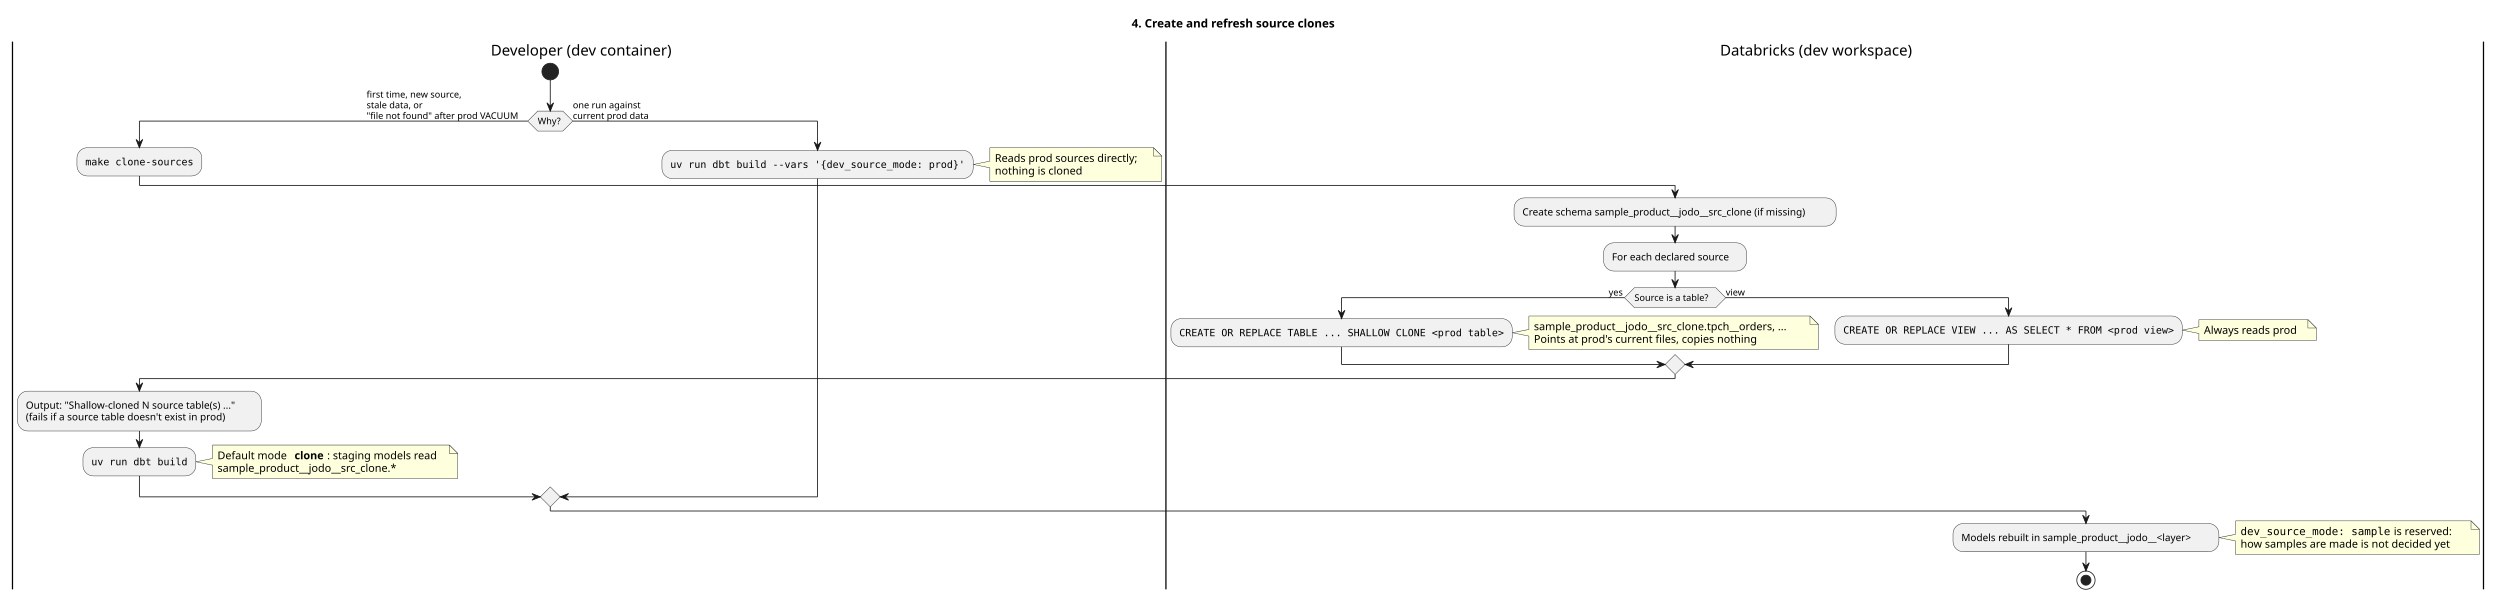
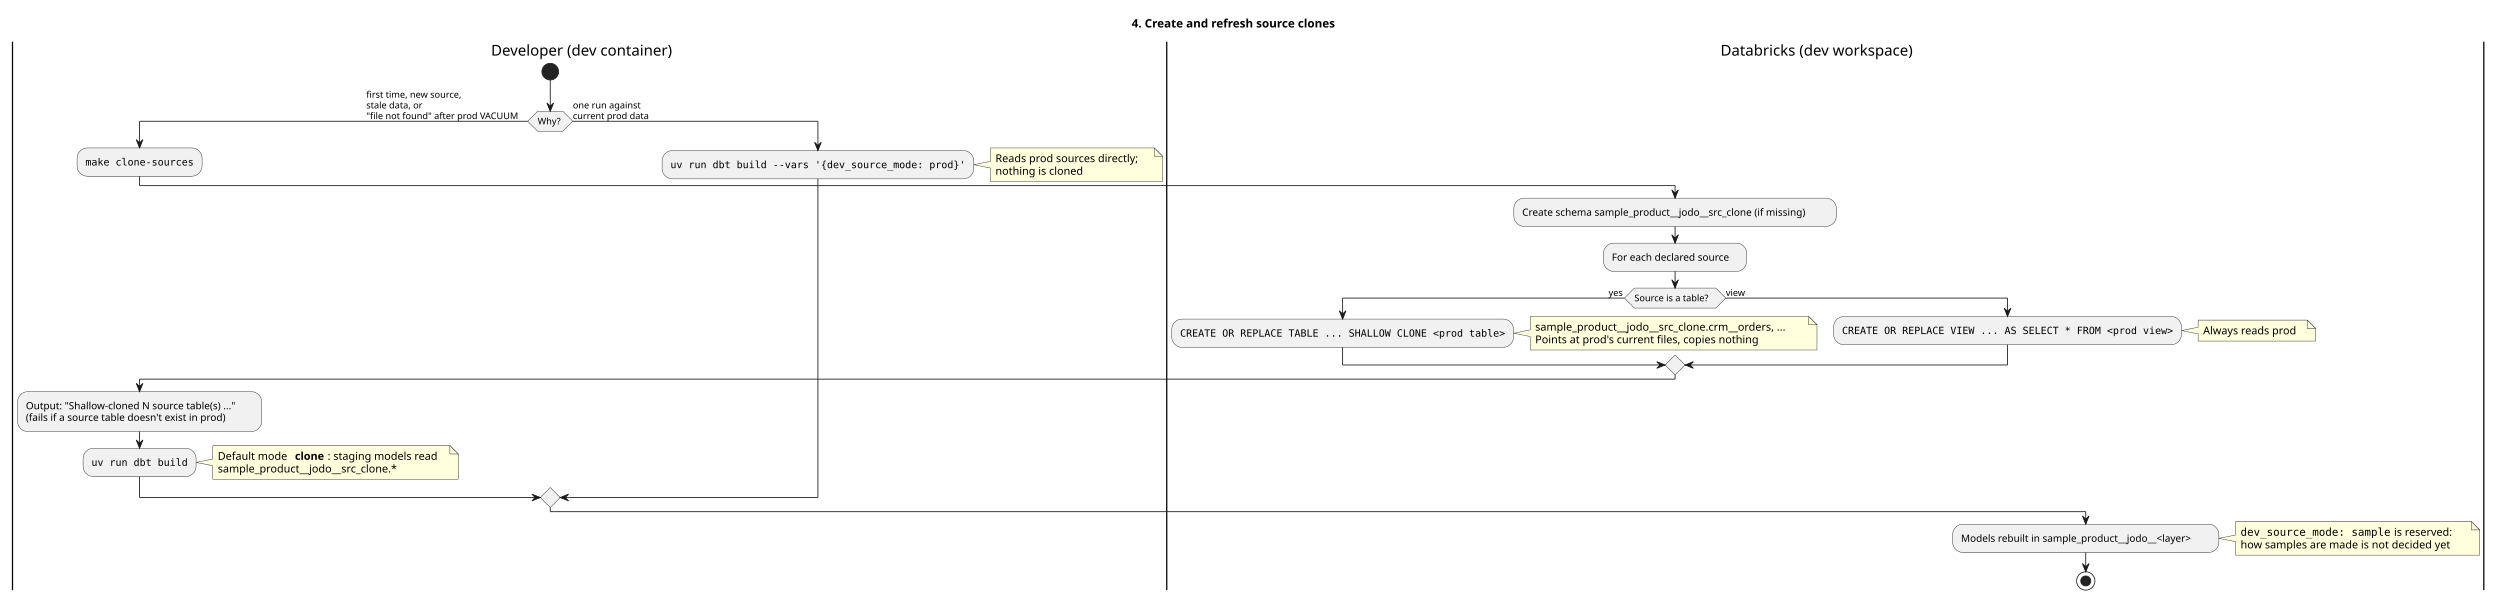
- <svg xmlns="http://www.w3.org/2000/svg" contentStyleType="text/css" data-diagram-type="ACTIVITY" height="720px" preserveAspectRatio="none" style="width:3004px;height:720px;background:#FFFFFF;" version="1.1" viewBox="0 0 3004 720" width="3004px" zoomAndPan="magnify">
+ <svg xmlns="http://www.w3.org/2000/svg" contentStyleType="text/css" data-diagram-type="ACTIVITY" height="720px" preserveAspectRatio="none" style="width:3000px;height:720px;background:#FFFFFF;" version="1.1" viewBox="0 0 3000 720" width="3000px" zoomAndPan="magnify">
  <defs />
  <g>
    <g class="title" data-source-line="1">
-       <text fill="#000000" font-family="sans-serif" font-size="14" font-weight="bold" lengthAdjust="spacing" textLength="281.49" x="1359.769" y="32.995">4. Create and refresh source clones</text>
+       <text fill="#000000" font-family="sans-serif" font-size="14" font-weight="bold" lengthAdjust="spacing" textLength="281.49" x="1357.978" y="32.995">4. Create and refresh source clones</text>
    </g>
-     <rect fill="none" height="20.953" style="stroke:none;stroke-width:1;" width="2971.027" x="15" y="50.042" />
-     <ellipse cx="661.188" cy="85.995" fill="#222222" rx="10" ry="10" style="stroke:#222222;stroke-width:1;" />
-     <polygon fill="#F1F1F1" points="646.09,133.503,676.286,133.503,688.286,145.503,676.286,157.503,646.09,157.503,634.09,145.503,646.09,133.503" style="stroke:#181818;stroke-width:0.5;" />
-     <text fill="#000000" font-family="sans-serif" font-size="11" lengthAdjust="spacing" textLength="30.196" x="646.09" y="149.311">Why?</text>
-     <text fill="#000000" font-family="sans-serif" font-size="11" lengthAdjust="spacing" textLength="123.336" x="440.435" y="117.3">first time, new source,</text>
-     <text fill="#000000" font-family="sans-serif" font-size="11" lengthAdjust="spacing" textLength="73.127" x="440.435" y="130.105">stale data, or</text>
-     <text fill="#000000" font-family="sans-serif" font-size="11" lengthAdjust="spacing" textLength="193.655" x="440.435" y="142.909">"file not found" after prod VACUUM</text>
-     <text fill="#000000" font-family="sans-serif" font-size="11" lengthAdjust="spacing" textLength="86.464" x="688.286" y="130.105">one run against</text>
-     <text fill="#000000" font-family="sans-serif" font-size="11" lengthAdjust="spacing" textLength="97.104" x="688.286" y="142.909">current prod data</text>
+     <rect fill="none" height="20.953" style="stroke:none;stroke-width:1;" width="2967.447" x="15" y="50.042" />
+     <ellipse cx="660.293" cy="85.995" fill="#222222" rx="10" ry="10" style="stroke:#222222;stroke-width:1;" />
+     <polygon fill="#F1F1F1" points="645.195,133.503,675.391,133.503,687.391,145.503,675.391,157.503,645.195,157.503,633.195,145.503,645.195,133.503" style="stroke:#181818;stroke-width:0.5;" />
+     <text fill="#000000" font-family="sans-serif" font-size="11" lengthAdjust="spacing" textLength="30.196" x="645.195" y="149.311">Why?</text>
+     <text fill="#000000" font-family="sans-serif" font-size="11" lengthAdjust="spacing" textLength="123.336" x="439.54" y="117.3">first time, new source,</text>
+     <text fill="#000000" font-family="sans-serif" font-size="11" lengthAdjust="spacing" textLength="73.127" x="439.54" y="130.105">stale data, or</text>
+     <text fill="#000000" font-family="sans-serif" font-size="11" lengthAdjust="spacing" textLength="193.655" x="439.54" y="142.909">"file not found" after prod VACUUM</text>
+     <text fill="#000000" font-family="sans-serif" font-size="11" lengthAdjust="spacing" textLength="86.464" x="687.391" y="130.105">one run against</text>
+     <text fill="#000000" font-family="sans-serif" font-size="11" lengthAdjust="spacing" textLength="97.104" x="687.391" y="142.909">current prod data</text>
    <rect fill="#F1F1F1" height="33.969" rx="12.5" ry="12.5" style="stroke:#181818;stroke-width:0.5;" width="150.043" x="92.473" y="177.503" />
    <text fill="#000000" font-family="monospace" font-size="12" lengthAdjust="spacing" textLength="130.043" x="102.473" y="198.642">make clone-sources</text>
    <rect fill="#F1F1F1" height="47.938" rx="12.5" ry="12.5" style="stroke:#181818;stroke-width:0.5;" width="292.988" x="21" y="469.972" />
    <text fill="#000000" font-family="sans-serif" font-size="12" lengthAdjust="spacing" textLength="272.988" x="31" y="491.111">Output: "Shallow-cloned N source table(s) ..."</text>
    <text fill="#000000" font-family="sans-serif" font-size="12" lengthAdjust="spacing" textLength="261.223" x="31" y="505.08">(fails if a source table doesn't exist in prod)</text>
    <path d="M255.291,534.761 L255.291,550.894 L235.291,554.894 L255.291,558.894 L255.291,575.027 A0,0 0 0 0 255.291,575.027 L549.869,575.027 A0,0 0 0 0 549.869,575.027 L549.869,544.761 L539.869,534.761 L255.291,534.761 A0,0 0 0 0 255.291,534.761" fill="#FEFFDD" style="stroke:#181818;stroke-width:0.5;" />
    <path d="M539.869,534.761 L539.869,544.761 L549.869,544.761 L539.869,534.761" fill="#FEFFDD" style="stroke:#181818;stroke-width:0.5;" />
    <text fill="#000000" font-family="sans-serif" font-size="13" lengthAdjust="spacing" textLength="88.499" x="261.291" y="551.828">Default mode</text>
    <text fill="#000000" font-family="sans-serif" font-size="13" font-weight="bold" lengthAdjust="spacing" textLength="39.165" x="353.922" y="551.828">clone</text>
    <text fill="#000000" font-family="sans-serif" font-size="13" lengthAdjust="spacing" textLength="141.781" x="393.087" y="551.828">: staging models read</text>
    <text fill="#000000" font-family="sans-serif" font-size="13" lengthAdjust="spacing" textLength="229.169" x="261.291" y="566.961">sample_product__jodo__src_clone.*</text>
    <rect fill="#F1F1F1" height="33.969" rx="12.5" ry="12.5" style="stroke:#181818;stroke-width:0.5;" width="135.594" x="99.697" y="537.91" />
    <text fill="#000000" font-family="monospace" font-size="12" lengthAdjust="spacing" textLength="115.594" x="109.697" y="559.048">uv run dbt build</text>
-     <path d="M1189.396,177.503 L1189.396,193.636 L1169.396,197.636 L1189.396,201.636 L1189.396,217.769 A0,0 0 0 0 1189.396,217.769 L1395.982,217.769 A0,0 0 0 0 1395.982,217.769 L1395.982,187.503 L1385.982,177.503 L1189.396,177.503 A0,0 0 0 0 1189.396,177.503" fill="#FEFFDD" style="stroke:#181818;stroke-width:0.5;" />
-     <path d="M1385.982,177.503 L1385.982,187.503 L1395.982,187.503 L1385.982,177.503" fill="#FEFFDD" style="stroke:#181818;stroke-width:0.5;" />
-     <text fill="#000000" font-family="sans-serif" font-size="13" lengthAdjust="spacing" textLength="185.586" x="1195.396" y="194.57">Reads prod sources directly;</text>
-     <text fill="#000000" font-family="sans-serif" font-size="13" lengthAdjust="spacing" textLength="111.484" x="1195.396" y="209.703">nothing is cloned</text>
-     <rect fill="#F1F1F1" height="33.969" rx="12.5" ry="12.5" style="stroke:#181818;stroke-width:0.5;" width="374.006" x="795.39" y="180.652" />
-     <text fill="#000000" font-family="monospace" font-size="12" lengthAdjust="spacing" textLength="354.006" x="805.39" y="201.791">uv run dbt build --vars '{dev_source_mode: prod}'</text>
-     <polygon fill="#F1F1F1" points="661.188,585.027,673.188,597.027,661.188,609.027,649.188,597.027,661.188,585.027" style="stroke:#181818;stroke-width:0.5;" />
+     <path d="M1188.501,177.503 L1188.501,193.636 L1168.501,197.636 L1188.501,201.636 L1188.501,217.769 A0,0 0 0 0 1188.501,217.769 L1395.087,217.769 A0,0 0 0 0 1395.087,217.769 L1395.087,187.503 L1385.087,177.503 L1188.501,177.503 A0,0 0 0 0 1188.501,177.503" fill="#FEFFDD" style="stroke:#181818;stroke-width:0.5;" />
+     <path d="M1385.087,177.503 L1385.087,187.503 L1395.087,187.503 L1385.087,177.503" fill="#FEFFDD" style="stroke:#181818;stroke-width:0.5;" />
+     <text fill="#000000" font-family="sans-serif" font-size="13" lengthAdjust="spacing" textLength="185.586" x="1194.501" y="194.57">Reads prod sources directly;</text>
+     <text fill="#000000" font-family="sans-serif" font-size="13" lengthAdjust="spacing" textLength="111.484" x="1194.501" y="209.703">nothing is cloned</text>
+     <rect fill="#F1F1F1" height="33.969" rx="12.5" ry="12.5" style="stroke:#181818;stroke-width:0.5;" width="374.006" x="794.495" y="180.652" />
+     <text fill="#000000" font-family="monospace" font-size="12" lengthAdjust="spacing" textLength="354.006" x="804.495" y="201.791">uv run dbt build --vars '{dev_source_mode: prod}'</text>
+     <polygon fill="#F1F1F1" points="660.293,585.027,672.293,597.027,660.293,609.027,648.293,597.027,660.293,585.027" style="stroke:#181818;stroke-width:0.5;" />
    <line style="stroke:#000000;stroke-width:1.5;" x1="15" x2="15" y1="50.042" y2="708.144" />
-     <rect fill="#F1F1F1" height="33.969" rx="12.5" ry="12.5" style="stroke:#181818;stroke-width:0.5;" width="387.008" x="1819.28" y="237.769" />
-     <text fill="#000000" font-family="sans-serif" font-size="12" lengthAdjust="spacing" textLength="367.008" x="1829.28" y="258.908">Create schema sample_product__jodo__src_clone (if missing)</text>
-     <rect fill="#F1F1F1" height="33.969" rx="12.5" ry="12.5" style="stroke:#181818;stroke-width:0.5;" width="171.893" x="1926.838" y="291.738" />
-     <text fill="#000000" font-family="sans-serif" font-size="12" lengthAdjust="spacing" textLength="151.893" x="1936.838" y="312.877">For each declared source</text>
-     <polygon fill="#F1F1F1" points="1963.915,345.707,2061.653,345.707,2073.653,357.707,2061.653,369.707,1963.915,369.707,1951.915,357.707,1963.915,345.707" style="stroke:#181818;stroke-width:0.5;" />
-     <text fill="#000000" font-family="sans-serif" font-size="11" lengthAdjust="spacing" textLength="97.738" x="1963.915" y="361.515">Source is a table?</text>
-     <text fill="#000000" font-family="sans-serif" font-size="11" lengthAdjust="spacing" textLength="19.008" x="1932.907" y="355.112">yes</text>
-     <text fill="#000000" font-family="sans-serif" font-size="11" lengthAdjust="spacing" textLength="25.33" x="2073.653" y="355.112">view</text>
-     <path d="M1837.111,379.707 L1837.111,395.839 L1817.111,399.839 L1837.111,403.839 L1837.111,419.972 A0,0 0 0 0 1837.111,419.972 L2184.844,419.972 A0,0 0 0 0 2184.844,419.972 L2184.844,389.707 L2174.844,379.707 L1837.111,379.707 A0,0 0 0 0 1837.111,379.707" fill="#FEFFDD" style="stroke:#181818;stroke-width:0.5;" />
-     <path d="M2174.844,379.707 L2174.844,389.707 L2184.844,389.707 L2174.844,379.707" fill="#FEFFDD" style="stroke:#181818;stroke-width:0.5;" />
-     <text fill="#000000" font-family="sans-serif" font-size="13" lengthAdjust="spacing" textLength="326.733" x="1843.111" y="396.773">sample_product__jodo__src_clone.tpch__orders, ...</text>
-     <text fill="#000000" font-family="sans-serif" font-size="13" lengthAdjust="spacing" textLength="287.003" x="1843.111" y="411.906">Points at prod's current files, copies nothing</text>
-     <rect fill="#F1F1F1" height="33.969" rx="12.5" ry="12.5" style="stroke:#181818;stroke-width:0.5;" width="410.129" x="1406.982" y="382.855" />
-     <text fill="#000000" font-family="monospace" font-size="12" lengthAdjust="spacing" textLength="390.129" x="1416.982" y="403.994">CREATE OR REPLACE TABLE ... SHALLOW CLONE &lt;prod table&gt;</text>
-     <path d="M2642.198,384.125 L2642.198,392.691 L2622.198,396.691 L2642.198,400.691 L2642.198,409.257 A0,0 0 0 0 2642.198,409.257 L2783.168,409.257 A0,0 0 0 0 2783.168,409.257 L2783.168,394.125 L2773.168,384.125 L2642.198,384.125 A0,0 0 0 0 2642.198,384.125" fill="#FEFFDD" style="stroke:#181818;stroke-width:0.5;" />
-     <path d="M2773.168,384.125 L2773.168,394.125 L2783.168,394.125 L2773.168,384.125" fill="#FEFFDD" style="stroke:#181818;stroke-width:0.5;" />
-     <text fill="#000000" font-family="sans-serif" font-size="13" lengthAdjust="spacing" textLength="119.971" x="2648.198" y="401.191">Always reads prod</text>
-     <rect fill="#F1F1F1" height="33.969" rx="12.5" ry="12.5" style="stroke:#181818;stroke-width:0.5;" width="417.353" x="2204.844" y="379.707" />
-     <text fill="#000000" font-family="monospace" font-size="12" lengthAdjust="spacing" textLength="397.353" x="2214.844" y="400.845">CREATE OR REPLACE VIEW ... AS SELECT * FROM &lt;prod view&gt;</text>
-     <polygon fill="#F1F1F1" points="2012.784,425.972,2024.784,437.972,2012.784,449.972,2000.784,437.972,2012.784,425.972" style="stroke:#181818;stroke-width:0.5;" />
-     <path d="M2686.214,625.878 L2686.214,642.011 L2666.214,646.011 L2686.214,650.011 L2686.214,666.144 A0,0 0 0 0 2686.214,666.144 L2979.166,666.144 A0,0 0 0 0 2979.166,666.144 L2979.166,635.878 L2969.166,625.878 L2686.214,625.878 A0,0 0 0 0 2686.214,625.878" fill="#FEFFDD" style="stroke:#181818;stroke-width:0.5;" />
-     <path d="M2969.166,625.878 L2969.166,635.878 L2979.166,635.878 L2969.166,625.878" fill="#FEFFDD" style="stroke:#181818;stroke-width:0.5;" />
-     <text fill="#000000" font-family="monospace" font-size="13" lengthAdjust="spacing" textLength="180.013" x="2692.214" y="642.945">dev_source_mode: sample</text>
-     <text fill="#000000" font-family="sans-serif" font-size="13" lengthAdjust="spacing" textLength="76.299" x="2876.359" y="642.945">is reserved:</text>
-     <text fill="#000000" font-family="sans-serif" font-size="13" lengthAdjust="spacing" textLength="271.953" x="2692.214" y="658.078">how samples are made is not decided yet</text>
-     <rect fill="#F1F1F1" height="33.969" rx="12.5" ry="12.5" style="stroke:#181818;stroke-width:0.5;" width="319.473" x="2346.741" y="629.027" />
-     <text fill="#000000" font-family="sans-serif" font-size="12" lengthAdjust="spacing" textLength="299.473" x="2356.741" y="650.165">Models rebuilt in sample_product__jodo__&lt;layer&gt;</text>
-     <ellipse cx="2506.477" cy="697.144" fill="none" rx="11" ry="11" style="stroke:#222222;stroke-width:1;" />
-     <ellipse cx="2506.477" cy="697.144" fill="#222222" rx="6" ry="6" style="stroke:#222222;stroke-width:1;" />
-     <line style="stroke:#000000;stroke-width:1.5;" x1="1400.982" x2="1400.982" y1="50.042" y2="708.144" />
-     <line style="stroke:#000000;stroke-width:1.5;" x1="2984.166" x2="2984.166" y1="50.042" y2="708.144" />
+     <rect fill="#F1F1F1" height="33.969" rx="12.5" ry="12.5" style="stroke:#181818;stroke-width:0.5;" width="387.008" x="1816.595" y="237.769" />
+     <text fill="#000000" font-family="sans-serif" font-size="12" lengthAdjust="spacing" textLength="367.008" x="1826.595" y="258.908">Create schema sample_product__jodo__src_clone (if missing)</text>
+     <rect fill="#F1F1F1" height="33.969" rx="12.5" ry="12.5" style="stroke:#181818;stroke-width:0.5;" width="171.893" x="1924.152" y="291.738" />
+     <text fill="#000000" font-family="sans-serif" font-size="12" lengthAdjust="spacing" textLength="151.893" x="1934.152" y="312.877">For each declared source</text>
+     <polygon fill="#F1F1F1" points="1961.23,345.707,2058.968,345.707,2070.968,357.707,2058.968,369.707,1961.23,369.707,1949.23,357.707,1961.23,345.707" style="stroke:#181818;stroke-width:0.5;" />
+     <text fill="#000000" font-family="sans-serif" font-size="11" lengthAdjust="spacing" textLength="97.738" x="1961.23" y="361.515">Source is a table?</text>
+     <text fill="#000000" font-family="sans-serif" font-size="11" lengthAdjust="spacing" textLength="19.008" x="1930.222" y="355.112">yes</text>
+     <text fill="#000000" font-family="sans-serif" font-size="11" lengthAdjust="spacing" textLength="25.33" x="2070.968" y="355.112">view</text>
+     <path d="M1836.216,379.707 L1836.216,395.839 L1816.216,399.839 L1836.216,403.839 L1836.216,419.972 A0,0 0 0 0 1836.216,419.972 L2180.369,419.972 A0,0 0 0 0 2180.369,419.972 L2180.369,389.707 L2170.369,379.707 L1836.216,379.707 A0,0 0 0 0 1836.216,379.707" fill="#FEFFDD" style="stroke:#181818;stroke-width:0.5;" />
+     <path d="M2170.369,379.707 L2170.369,389.707 L2180.369,389.707 L2170.369,379.707" fill="#FEFFDD" style="stroke:#181818;stroke-width:0.5;" />
+     <text fill="#000000" font-family="sans-serif" font-size="13" lengthAdjust="spacing" textLength="323.153" x="1842.216" y="396.773">sample_product__jodo__src_clone.crm__orders, ...</text>
+     <text fill="#000000" font-family="sans-serif" font-size="13" lengthAdjust="spacing" textLength="287.003" x="1842.216" y="411.906">Points at prod's current files, copies nothing</text>
+     <rect fill="#F1F1F1" height="33.969" rx="12.5" ry="12.5" style="stroke:#181818;stroke-width:0.5;" width="410.129" x="1406.087" y="382.855" />
+     <text fill="#000000" font-family="monospace" font-size="12" lengthAdjust="spacing" textLength="390.129" x="1416.087" y="403.994">CREATE OR REPLACE TABLE ... SHALLOW CLONE &lt;prod table&gt;</text>
+     <path d="M2637.722,384.125 L2637.722,392.691 L2617.722,396.691 L2637.722,400.691 L2637.722,409.257 A0,0 0 0 0 2637.722,409.257 L2778.693,409.257 A0,0 0 0 0 2778.693,409.257 L2778.693,394.125 L2768.693,384.125 L2637.722,384.125 A0,0 0 0 0 2637.722,384.125" fill="#FEFFDD" style="stroke:#181818;stroke-width:0.5;" />
+     <path d="M2768.693,384.125 L2768.693,394.125 L2778.693,394.125 L2768.693,384.125" fill="#FEFFDD" style="stroke:#181818;stroke-width:0.5;" />
+     <text fill="#000000" font-family="sans-serif" font-size="13" lengthAdjust="spacing" textLength="119.971" x="2643.722" y="401.191">Always reads prod</text>
+     <rect fill="#F1F1F1" height="33.969" rx="12.5" ry="12.5" style="stroke:#181818;stroke-width:0.5;" width="417.353" x="2200.369" y="379.707" />
+     <text fill="#000000" font-family="monospace" font-size="12" lengthAdjust="spacing" textLength="397.353" x="2210.369" y="400.845">CREATE OR REPLACE VIEW ... AS SELECT * FROM &lt;prod view&gt;</text>
+     <polygon fill="#F1F1F1" points="2010.099,425.972,2022.099,437.972,2010.099,449.972,1998.099,437.972,2010.099,425.972" style="stroke:#181818;stroke-width:0.5;" />
+     <path d="M2682.634,625.878 L2682.634,642.011 L2662.634,646.011 L2682.634,650.011 L2682.634,666.144 A0,0 0 0 0 2682.634,666.144 L2975.586,666.144 A0,0 0 0 0 2975.586,666.144 L2975.586,635.878 L2965.586,625.878 L2682.634,625.878 A0,0 0 0 0 2682.634,625.878" fill="#FEFFDD" style="stroke:#181818;stroke-width:0.5;" />
+     <path d="M2965.586,625.878 L2965.586,635.878 L2975.586,635.878 L2965.586,625.878" fill="#FEFFDD" style="stroke:#181818;stroke-width:0.5;" />
+     <text fill="#000000" font-family="monospace" font-size="13" lengthAdjust="spacing" textLength="180.013" x="2688.634" y="642.945">dev_source_mode: sample</text>
+     <text fill="#000000" font-family="sans-serif" font-size="13" lengthAdjust="spacing" textLength="76.299" x="2872.779" y="642.945">is reserved:</text>
+     <text fill="#000000" font-family="sans-serif" font-size="13" lengthAdjust="spacing" textLength="271.953" x="2688.634" y="658.078">how samples are made is not decided yet</text>
+     <rect fill="#F1F1F1" height="33.969" rx="12.5" ry="12.5" style="stroke:#181818;stroke-width:0.5;" width="319.473" x="2343.161" y="629.027" />
+     <text fill="#000000" font-family="sans-serif" font-size="12" lengthAdjust="spacing" textLength="299.473" x="2353.161" y="650.165">Models rebuilt in sample_product__jodo__&lt;layer&gt;</text>
+     <ellipse cx="2502.898" cy="697.144" fill="none" rx="11" ry="11" style="stroke:#222222;stroke-width:1;" />
+     <ellipse cx="2502.898" cy="697.144" fill="#222222" rx="6" ry="6" style="stroke:#222222;stroke-width:1;" />
+     <line style="stroke:#000000;stroke-width:1.5;" x1="1400.087" x2="1400.087" y1="50.042" y2="708.144" />
+     <line style="stroke:#000000;stroke-width:1.5;" x1="2980.586" x2="2980.586" y1="50.042" y2="708.144" />
    <line style="stroke:#181818;stroke-width:1;" x1="167.494" x2="167.494" y1="517.91" y2="537.91" />
    <polygon fill="#181818" points="163.494,527.91,167.494,537.91,171.494,527.91,167.494,531.91" style="stroke:#181818;stroke-width:1;" />
-     <line style="stroke:#181818;stroke-width:1;" x1="634.09" x2="167.494" y1="145.503" y2="145.503" />
+     <line style="stroke:#181818;stroke-width:1;" x1="633.195" x2="167.494" y1="145.503" y2="145.503" />
    <line style="stroke:#181818;stroke-width:1;" x1="167.494" x2="167.494" y1="145.503" y2="177.503" />
    <polygon fill="#181818" points="163.494,167.503,167.494,177.503,171.494,167.503,167.494,171.503" style="stroke:#181818;stroke-width:1;" />
-     <line style="stroke:#181818;stroke-width:1;" x1="688.286" x2="982.393" y1="145.503" y2="145.503" />
-     <line style="stroke:#181818;stroke-width:1;" x1="982.393" x2="982.393" y1="145.503" y2="180.652" />
-     <polygon fill="#181818" points="978.393,170.652,982.393,180.652,986.393,170.652,982.393,174.652" style="stroke:#181818;stroke-width:1;" />
+     <line style="stroke:#181818;stroke-width:1;" x1="687.391" x2="981.498" y1="145.503" y2="145.503" />
+     <line style="stroke:#181818;stroke-width:1;" x1="981.498" x2="981.498" y1="145.503" y2="180.652" />
+     <polygon fill="#181818" points="977.498,170.652,981.498,180.652,985.498,170.652,981.498,174.652" style="stroke:#181818;stroke-width:1;" />
    <line style="stroke:#181818;stroke-width:1;" x1="167.494" x2="167.494" y1="571.878" y2="597.027" />
-     <line style="stroke:#181818;stroke-width:1;" x1="167.494" x2="649.188" y1="597.027" y2="597.027" />
-     <polygon fill="#181818" points="639.188,593.027,649.188,597.027,639.188,601.027,643.188,597.027" style="stroke:#181818;stroke-width:1;" />
-     <line style="stroke:#181818;stroke-width:1;" x1="982.393" x2="982.393" y1="214.621" y2="597.027" />
-     <line style="stroke:#181818;stroke-width:1;" x1="982.393" x2="673.188" y1="597.027" y2="597.027" />
-     <polygon fill="#181818" points="683.188,593.027,673.188,597.027,683.188,601.027,679.188,597.027" style="stroke:#181818;stroke-width:1;" />
-     <line style="stroke:#181818;stroke-width:1;" x1="661.188" x2="661.188" y1="95.995" y2="133.503" />
-     <polygon fill="#181818" points="657.188,123.503,661.188,133.503,665.188,123.503,661.188,127.503" style="stroke:#181818;stroke-width:1;" />
-     <line style="stroke:#181818;stroke-width:1;" x1="2012.784" x2="2012.784" y1="271.738" y2="291.738" />
-     <polygon fill="#181818" points="2008.784,281.738,2012.784,291.738,2016.784,281.738,2012.784,285.738" style="stroke:#181818;stroke-width:1;" />
-     <line style="stroke:#181818;stroke-width:1;" x1="1951.915" x2="1612.047" y1="357.707" y2="357.707" />
-     <line style="stroke:#181818;stroke-width:1;" x1="1612.047" x2="1612.047" y1="357.707" y2="382.855" />
-     <polygon fill="#181818" points="1608.047,372.855,1612.047,382.855,1616.047,372.855,1612.047,376.855" style="stroke:#181818;stroke-width:1;" />
-     <line style="stroke:#181818;stroke-width:1;" x1="2073.653" x2="2413.521" y1="357.707" y2="357.707" />
-     <line style="stroke:#181818;stroke-width:1;" x1="2413.521" x2="2413.521" y1="357.707" y2="379.707" />
-     <polygon fill="#181818" points="2409.521,369.707,2413.521,379.707,2417.521,369.707,2413.521,373.707" style="stroke:#181818;stroke-width:1;" />
-     <line style="stroke:#181818;stroke-width:1;" x1="1612.047" x2="1612.047" y1="416.824" y2="437.972" />
-     <line style="stroke:#181818;stroke-width:1;" x1="1612.047" x2="2000.784" y1="437.972" y2="437.972" />
-     <polygon fill="#181818" points="1990.784,433.972,2000.784,437.972,1990.784,441.972,1994.784,437.972" style="stroke:#181818;stroke-width:1;" />
-     <line style="stroke:#181818;stroke-width:1;" x1="2413.521" x2="2413.521" y1="413.675" y2="437.972" />
-     <line style="stroke:#181818;stroke-width:1;" x1="2413.521" x2="2024.784" y1="437.972" y2="437.972" />
-     <polygon fill="#181818" points="2034.784,433.972,2024.784,437.972,2034.784,441.972,2030.784,437.972" style="stroke:#181818;stroke-width:1;" />
-     <line style="stroke:#181818;stroke-width:1;" x1="2012.784" x2="2012.784" y1="325.707" y2="345.707" />
-     <polygon fill="#181818" points="2008.784,335.707,2012.784,345.707,2016.784,335.707,2012.784,339.707" style="stroke:#181818;stroke-width:1;" />
-     <line style="stroke:#181818;stroke-width:1;" x1="2506.477" x2="2506.477" y1="662.996" y2="686.144" />
-     <polygon fill="#181818" points="2502.477,676.144,2506.477,686.144,2510.477,676.144,2506.477,680.144" style="stroke:#181818;stroke-width:1;" />
+     <line style="stroke:#181818;stroke-width:1;" x1="167.494" x2="648.293" y1="597.027" y2="597.027" />
+     <polygon fill="#181818" points="638.293,593.027,648.293,597.027,638.293,601.027,642.293,597.027" style="stroke:#181818;stroke-width:1;" />
+     <line style="stroke:#181818;stroke-width:1;" x1="981.498" x2="981.498" y1="214.621" y2="597.027" />
+     <line style="stroke:#181818;stroke-width:1;" x1="981.498" x2="672.293" y1="597.027" y2="597.027" />
+     <polygon fill="#181818" points="682.293,593.027,672.293,597.027,682.293,601.027,678.293,597.027" style="stroke:#181818;stroke-width:1;" />
+     <line style="stroke:#181818;stroke-width:1;" x1="660.293" x2="660.293" y1="95.995" y2="133.503" />
+     <polygon fill="#181818" points="656.293,123.503,660.293,133.503,664.293,123.503,660.293,127.503" style="stroke:#181818;stroke-width:1;" />
+     <line style="stroke:#181818;stroke-width:1;" x1="2010.099" x2="2010.099" y1="271.738" y2="291.738" />
+     <polygon fill="#181818" points="2006.099,281.738,2010.099,291.738,2014.099,281.738,2010.099,285.738" style="stroke:#181818;stroke-width:1;" />
+     <line style="stroke:#181818;stroke-width:1;" x1="1949.23" x2="1611.152" y1="357.707" y2="357.707" />
+     <line style="stroke:#181818;stroke-width:1;" x1="1611.152" x2="1611.152" y1="357.707" y2="382.855" />
+     <polygon fill="#181818" points="1607.152,372.855,1611.152,382.855,1615.152,372.855,1611.152,376.855" style="stroke:#181818;stroke-width:1;" />
+     <line style="stroke:#181818;stroke-width:1;" x1="2070.968" x2="2409.046" y1="357.707" y2="357.707" />
+     <line style="stroke:#181818;stroke-width:1;" x1="2409.046" x2="2409.046" y1="357.707" y2="379.707" />
+     <polygon fill="#181818" points="2405.046,369.707,2409.046,379.707,2413.046,369.707,2409.046,373.707" style="stroke:#181818;stroke-width:1;" />
+     <line style="stroke:#181818;stroke-width:1;" x1="1611.152" x2="1611.152" y1="416.824" y2="437.972" />
+     <line style="stroke:#181818;stroke-width:1;" x1="1611.152" x2="1998.099" y1="437.972" y2="437.972" />
+     <polygon fill="#181818" points="1988.099,433.972,1998.099,437.972,1988.099,441.972,1992.099,437.972" style="stroke:#181818;stroke-width:1;" />
+     <line style="stroke:#181818;stroke-width:1;" x1="2409.046" x2="2409.046" y1="413.675" y2="437.972" />
+     <line style="stroke:#181818;stroke-width:1;" x1="2409.046" x2="2022.099" y1="437.972" y2="437.972" />
+     <polygon fill="#181818" points="2032.099,433.972,2022.099,437.972,2032.099,441.972,2028.099,437.972" style="stroke:#181818;stroke-width:1;" />
+     <line style="stroke:#181818;stroke-width:1;" x1="2010.099" x2="2010.099" y1="325.707" y2="345.707" />
+     <polygon fill="#181818" points="2006.099,335.707,2010.099,345.707,2014.099,335.707,2010.099,339.707" style="stroke:#181818;stroke-width:1;" />
+     <line style="stroke:#181818;stroke-width:1;" x1="2502.898" x2="2502.898" y1="662.996" y2="686.144" />
+     <polygon fill="#181818" points="2498.898,676.144,2502.898,686.144,2506.898,676.144,2502.898,680.144" style="stroke:#181818;stroke-width:1;" />
    <line style="stroke:#181818;stroke-width:1;" x1="167.494" x2="167.494" y1="211.472" y2="222.769" />
-     <line style="stroke:#181818;stroke-width:1;" x1="167.494" x2="2012.784" y1="222.769" y2="222.769" />
-     <line style="stroke:#181818;stroke-width:1;" x1="2012.784" x2="2012.784" y1="222.769" y2="237.769" />
-     <polygon fill="#181818" points="2008.784,227.769,2012.784,237.769,2016.784,227.769,2012.784,231.769" style="stroke:#181818;stroke-width:1;" />
-     <line style="stroke:#181818;stroke-width:1;" x1="2012.784" x2="2012.784" y1="449.972" y2="454.972" />
-     <line style="stroke:#181818;stroke-width:1;" x1="2012.784" x2="167.494" y1="454.972" y2="454.972" />
+     <line style="stroke:#181818;stroke-width:1;" x1="167.494" x2="2010.099" y1="222.769" y2="222.769" />
+     <line style="stroke:#181818;stroke-width:1;" x1="2010.099" x2="2010.099" y1="222.769" y2="237.769" />
+     <polygon fill="#181818" points="2006.099,227.769,2010.099,237.769,2014.099,227.769,2010.099,231.769" style="stroke:#181818;stroke-width:1;" />
+     <line style="stroke:#181818;stroke-width:1;" x1="2010.099" x2="2010.099" y1="449.972" y2="454.972" />
+     <line style="stroke:#181818;stroke-width:1;" x1="2010.099" x2="167.494" y1="454.972" y2="454.972" />
    <line style="stroke:#181818;stroke-width:1;" x1="167.494" x2="167.494" y1="454.972" y2="469.972" />
    <polygon fill="#181818" points="163.494,459.972,167.494,469.972,171.494,459.972,167.494,463.972" style="stroke:#181818;stroke-width:1;" />
-     <line style="stroke:#181818;stroke-width:1;" x1="661.188" x2="661.188" y1="609.027" y2="614.027" />
-     <line style="stroke:#181818;stroke-width:1;" x1="661.188" x2="2506.477" y1="614.027" y2="614.027" />
-     <line style="stroke:#181818;stroke-width:1;" x1="2506.477" x2="2506.477" y1="614.027" y2="629.027" />
-     <polygon fill="#181818" points="2502.477,619.027,2506.477,629.027,2510.477,619.027,2506.477,623.027" style="stroke:#181818;stroke-width:1;" />
-     <text fill="#000000" font-family="sans-serif" font-size="18" lengthAdjust="spacing" textLength="236.505" x="589.739" y="66.75">Developer (dev container)</text>
-     <text fill="#000000" font-family="sans-serif" font-size="18" lengthAdjust="spacing" textLength="251.508" x="2066.82" y="66.75">Databricks (dev workspace)</text>
+     <line style="stroke:#181818;stroke-width:1;" x1="660.293" x2="660.293" y1="609.027" y2="614.027" />
+     <line style="stroke:#181818;stroke-width:1;" x1="660.293" x2="2502.898" y1="614.027" y2="614.027" />
+     <line style="stroke:#181818;stroke-width:1;" x1="2502.898" x2="2502.898" y1="614.027" y2="629.027" />
+     <polygon fill="#181818" points="2498.898,619.027,2502.898,629.027,2506.898,619.027,2502.898,623.027" style="stroke:#181818;stroke-width:1;" />
+     <text fill="#000000" font-family="sans-serif" font-size="18" lengthAdjust="spacing" textLength="236.505" x="589.291" y="66.75">Developer (dev container)</text>
+     <text fill="#000000" font-family="sans-serif" font-size="18" lengthAdjust="spacing" textLength="251.508" x="2064.583" y="66.75">Databricks (dev workspace)</text>
  </g>
</svg>
